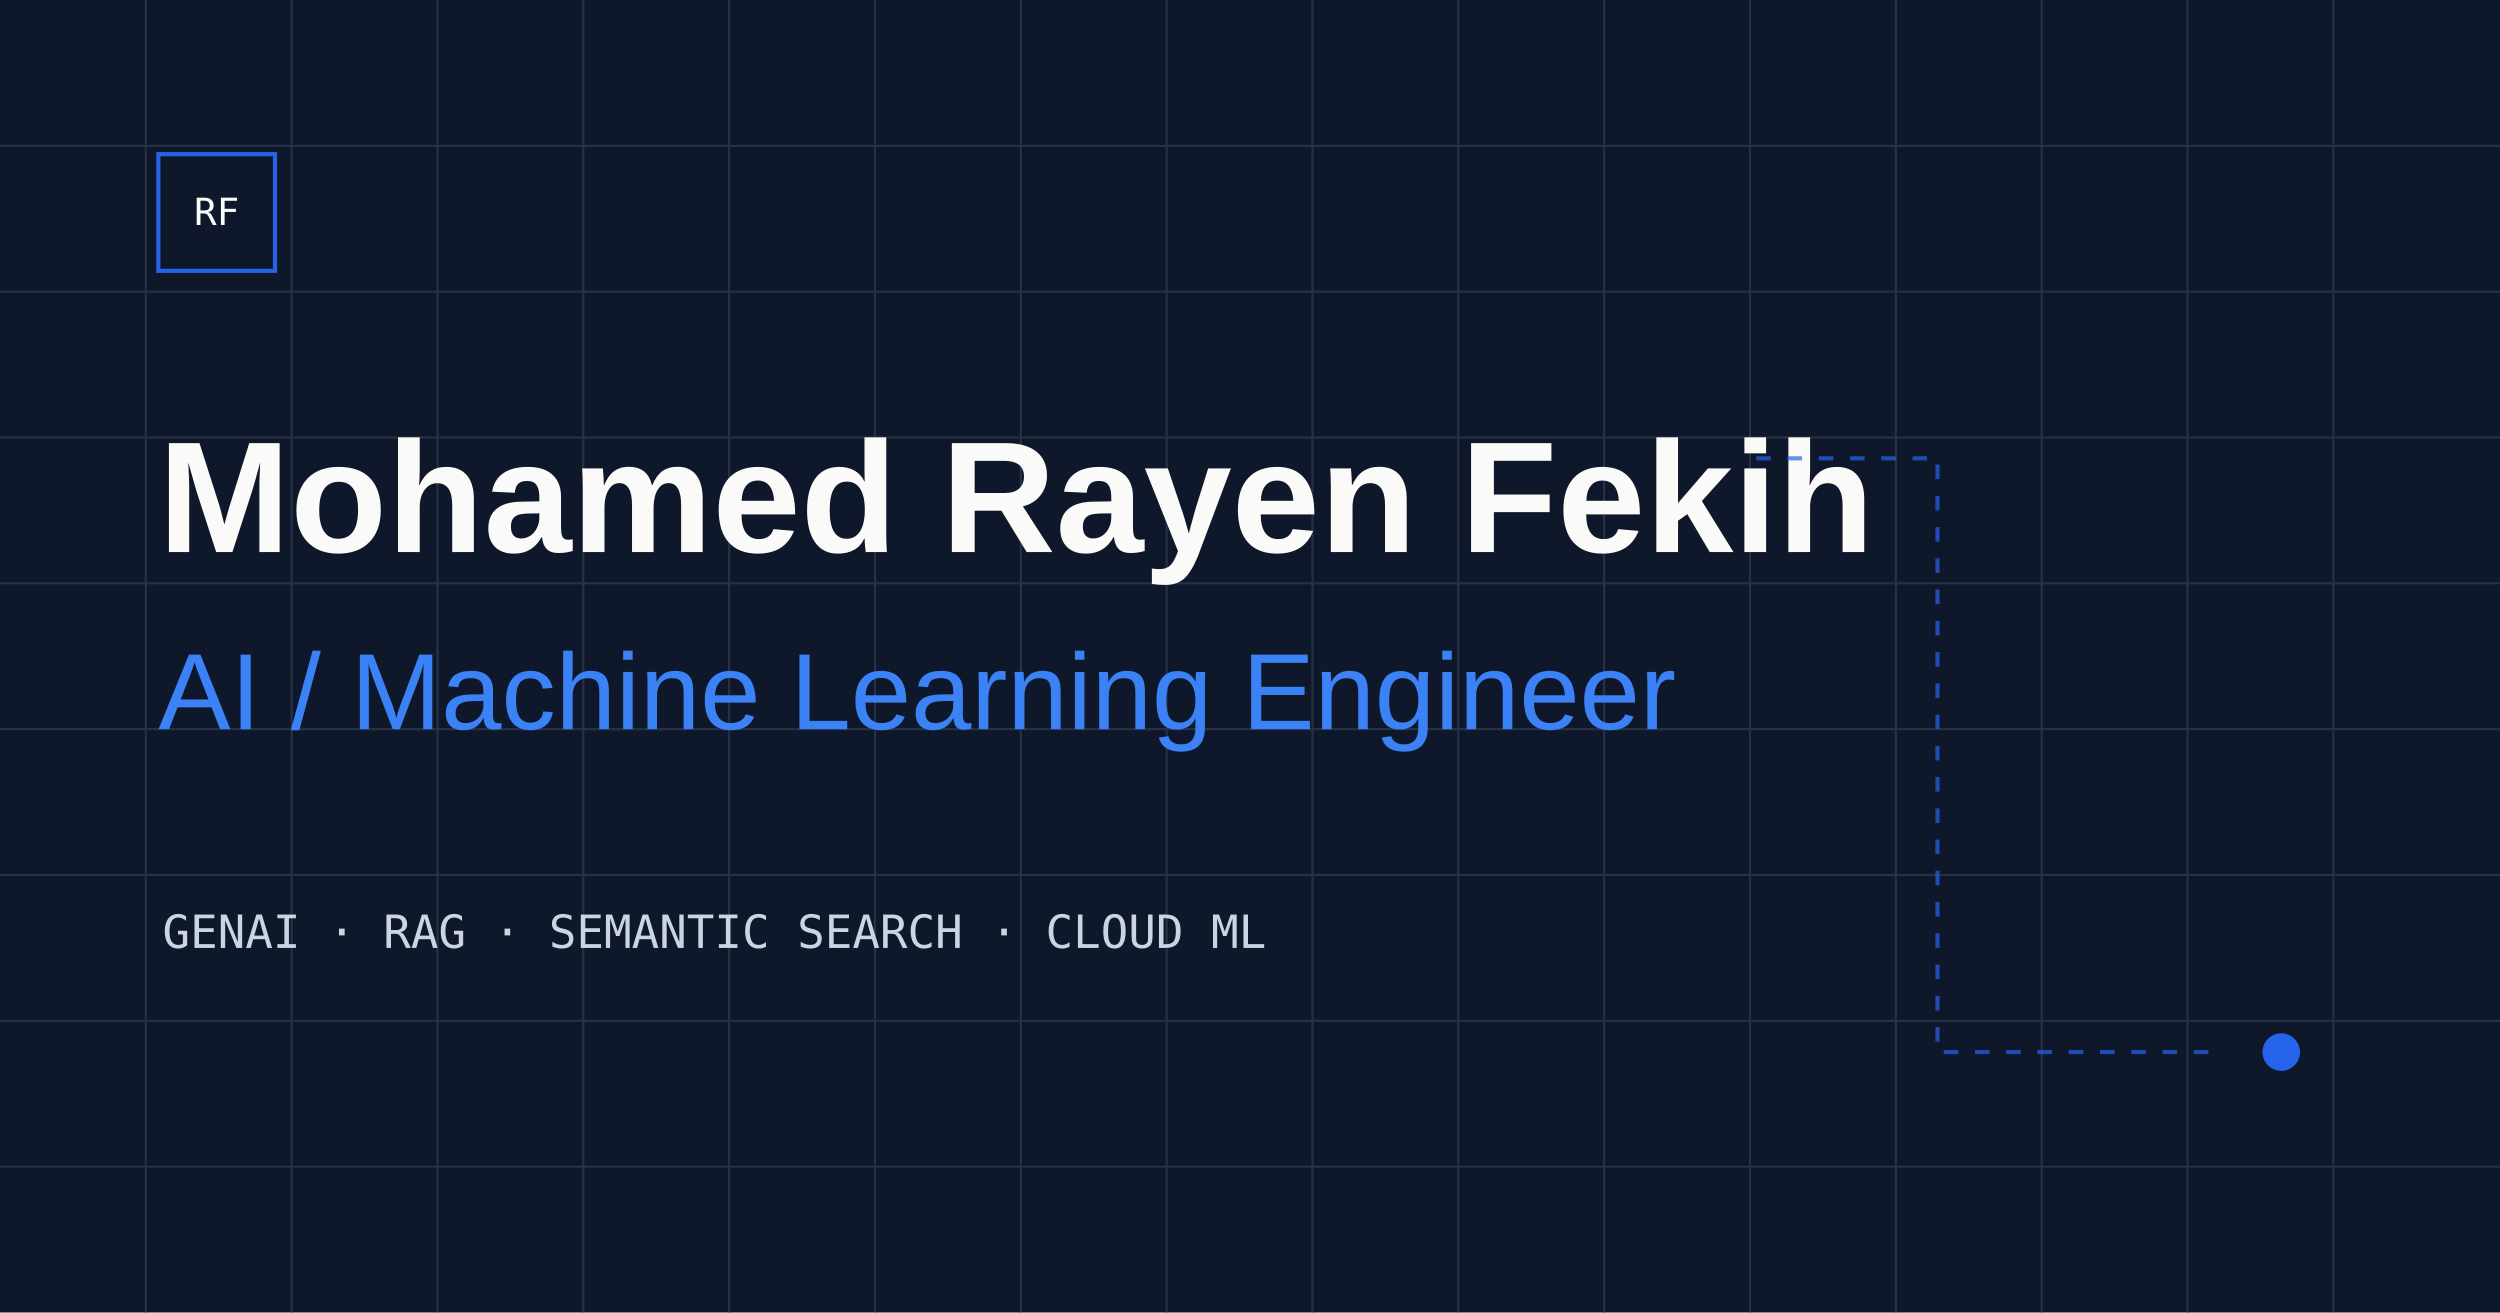
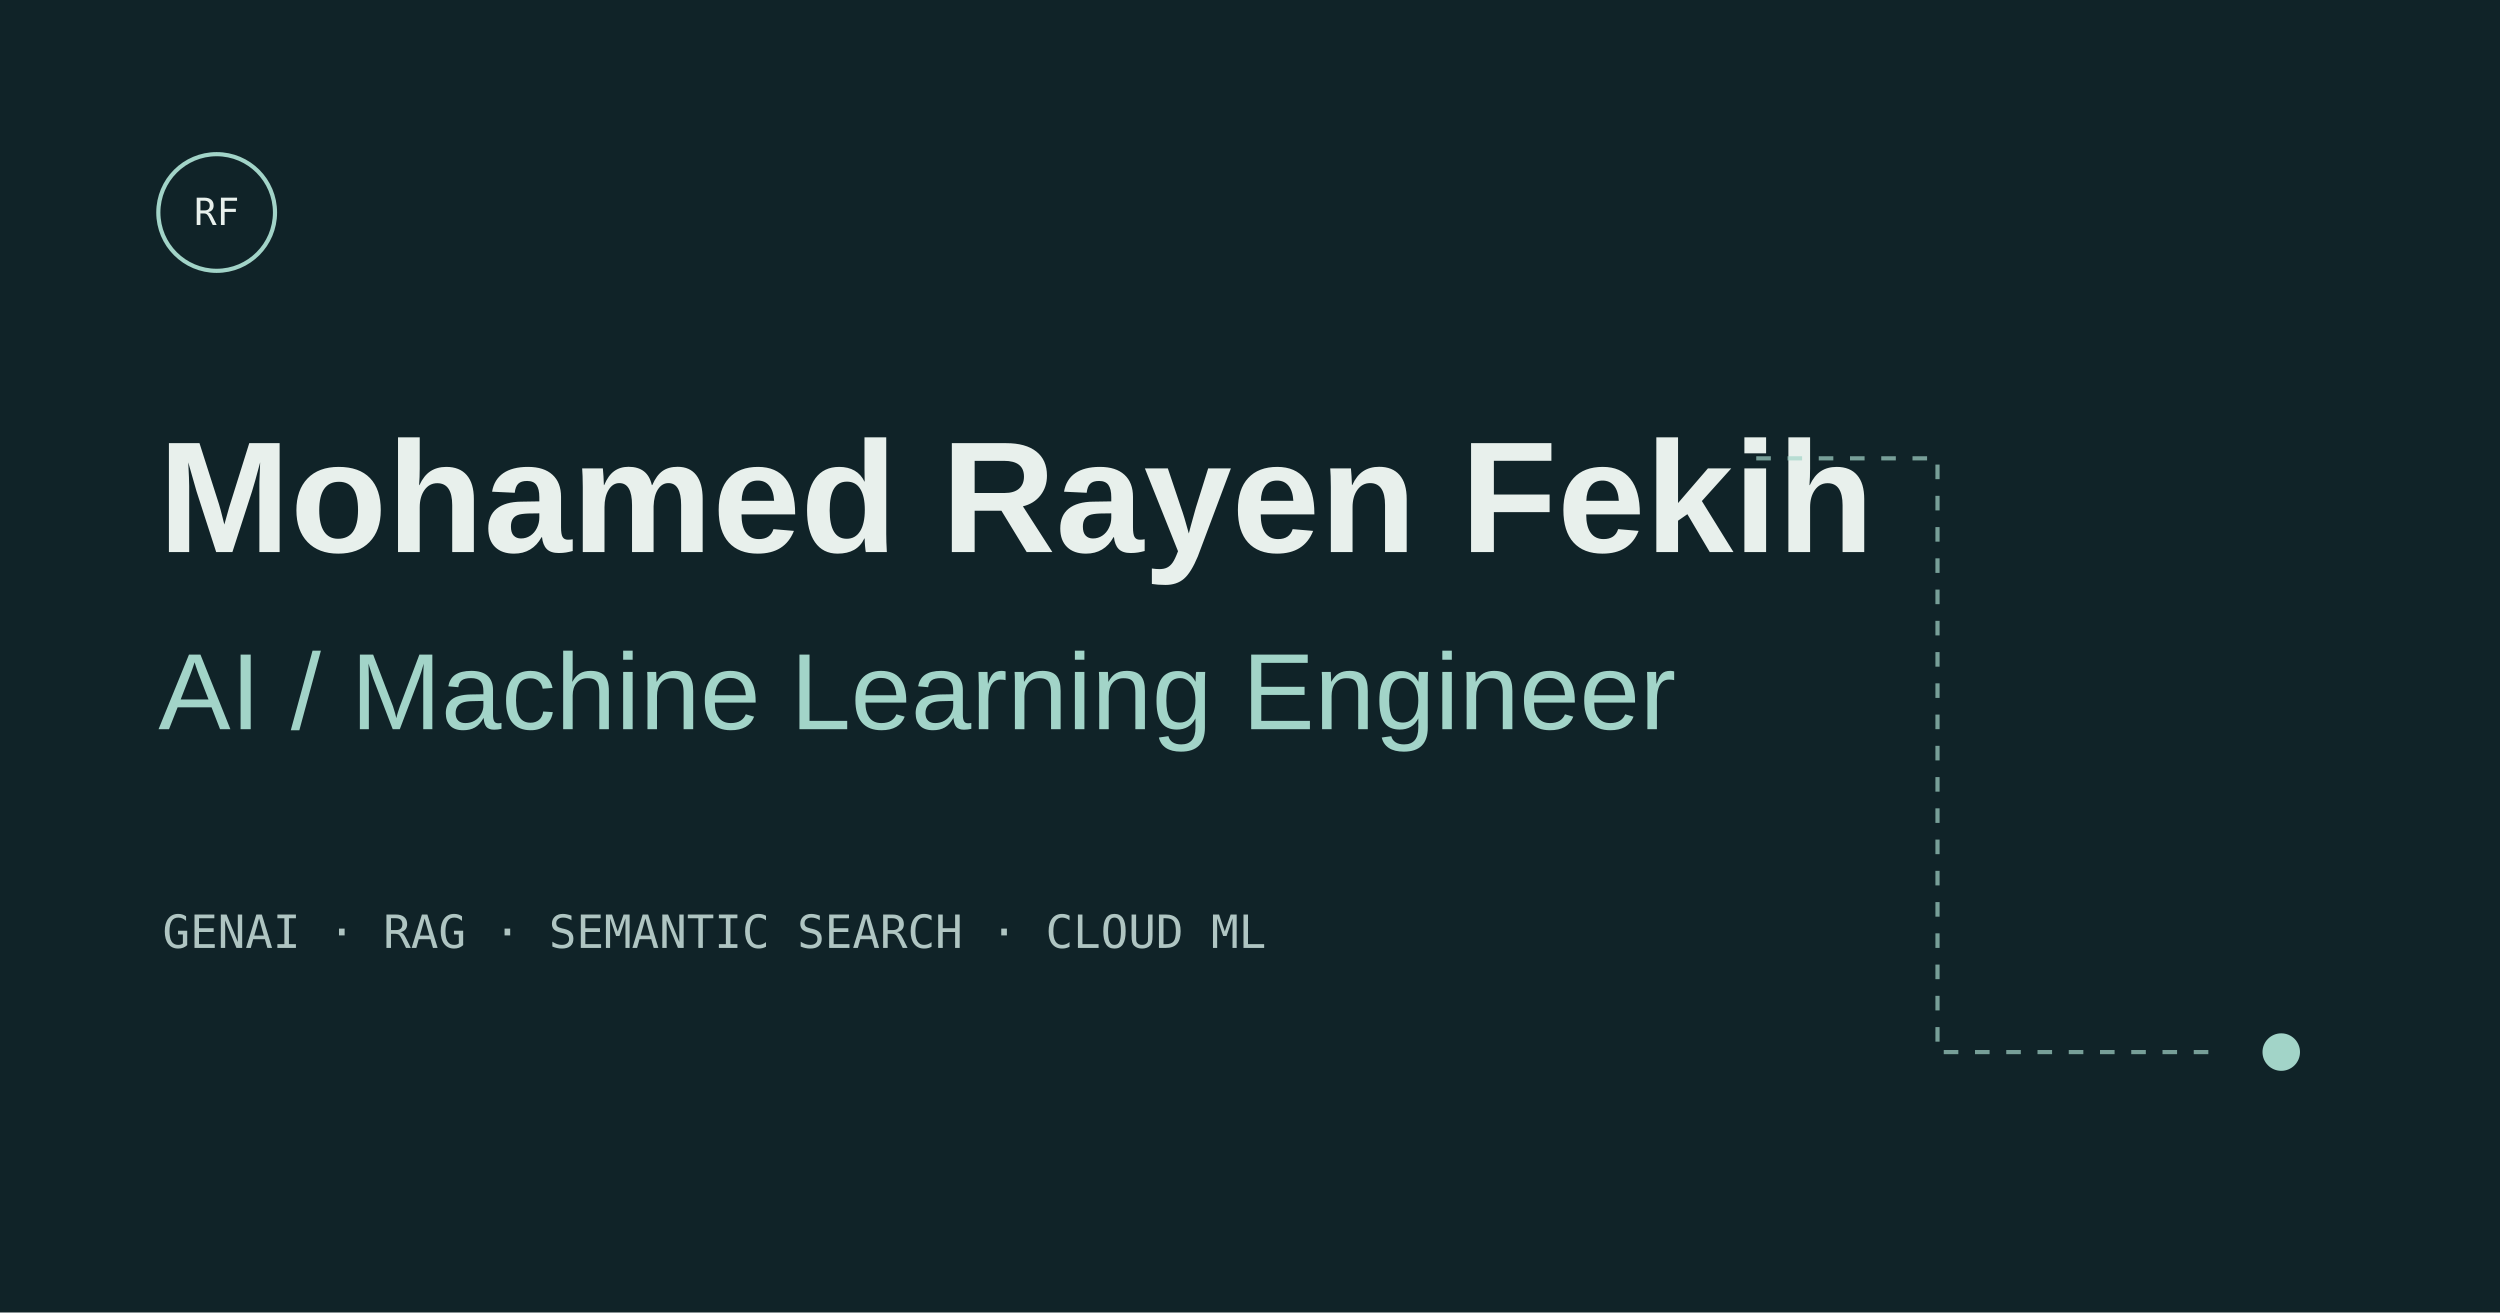
<svg xmlns="http://www.w3.org/2000/svg" width="1200" height="630" viewBox="0 0 1200 630">
-   <rect width="1200" height="630" fill="#0F172A" />
-   <g stroke="#334155" stroke-width="1" opacity=".65">
-     <path d="M0 70h1200M0 140h1200M0 210h1200M0 280h1200M0 350h1200M0 420h1200M0 490h1200M0 560h1200" />
-     <path d="M70 0v630M140 0v630M210 0v630M280 0v630M350 0v630M420 0v630M490 0v630M560 0v630M630 0v630M700 0v630M770 0v630M840 0v630M910 0v630M980 0v630M1050 0v630M1120 0v630" />
-   </g>
-   <rect x="76" y="74" width="56" height="56" fill="none" stroke="#2563EB" stroke-width="2" />
-   <text x="104" y="108" text-anchor="middle" fill="#FAFAF9" font-family="monospace" font-size="18">RF</text>
-   <text x="76" y="265" fill="#FAFAF9" font-family="Arial,sans-serif" font-size="76" font-weight="600">Mohamed Rayen Fekih</text>
-   <text x="76" y="350" fill="#3B82F6" font-family="Arial,sans-serif" font-size="52">AI / Machine Learning Engineer</text>
-   <text x="78" y="455" fill="#CBD5E1" font-family="monospace" font-size="22">GENAI · RAG · SEMANTIC SEARCH · CLOUD ML</text>
-   <circle cx="1095" cy="505" r="9" fill="#2563EB" />
-   <path d="M1060 505h-130V220h-90" fill="none" stroke="#2563EB" stroke-width="2" stroke-dasharray="7 8" opacity=".7" />
+   <rect width="1200" height="630" fill="#102328" />
+   <rect x="76" y="74" width="56" height="56" rx="28" fill="none" stroke="#A2D4C8" stroke-width="2" />
+   <text x="104" y="108" text-anchor="middle" fill="#E8F0EC" font-family="monospace" font-size="18">RF</text>
+   <text x="76" y="265" fill="#E8F0EC" font-family="Arial,sans-serif" font-size="76" font-weight="600">Mohamed Rayen Fekih</text>
+   <text x="76" y="350" fill="#A2D4C8" font-family="Arial,sans-serif" font-size="52">AI / Machine Learning Engineer</text>
+   <text x="78" y="455" fill="#AFC5C2" font-family="monospace" font-size="22">GENAI · RAG · SEMANTIC SEARCH · CLOUD ML</text>
+   <circle cx="1095" cy="505" r="9" fill="#A2D4C8" />
+   <path d="M1060 505h-130V220h-90" fill="none" stroke="#A2D4C8" stroke-width="2" stroke-dasharray="7 8" opacity=".7" />
</svg>
